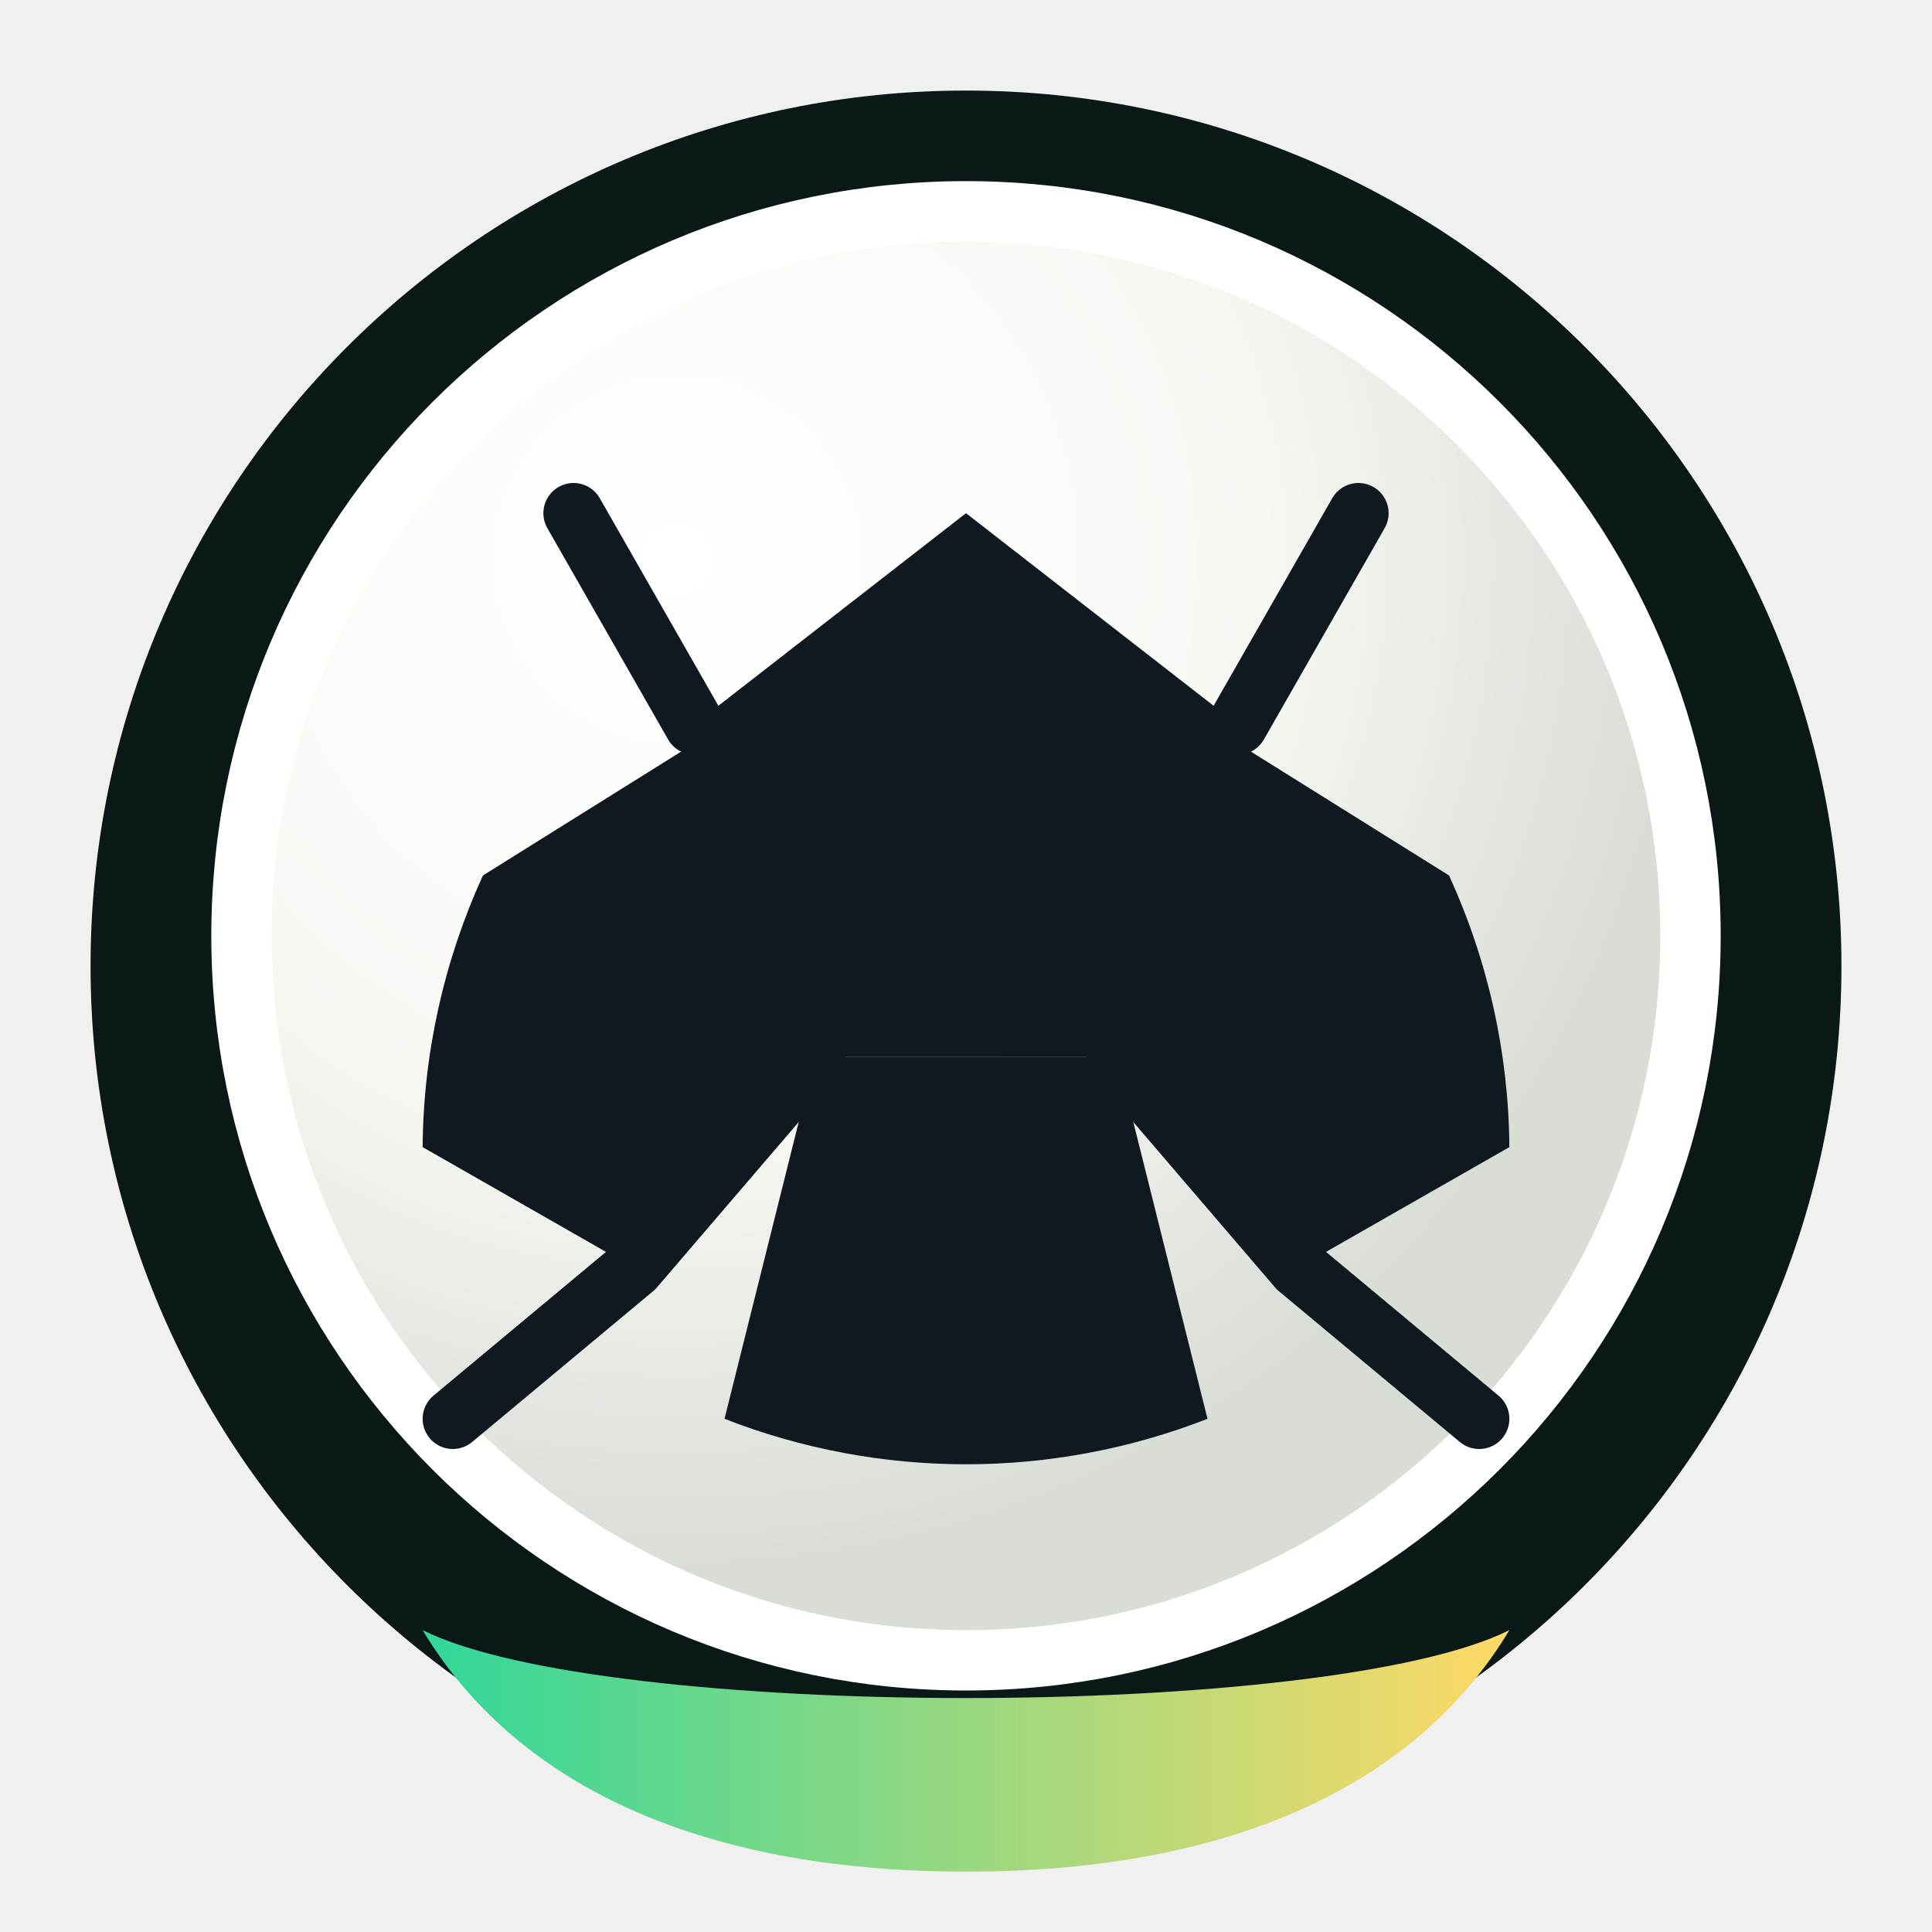
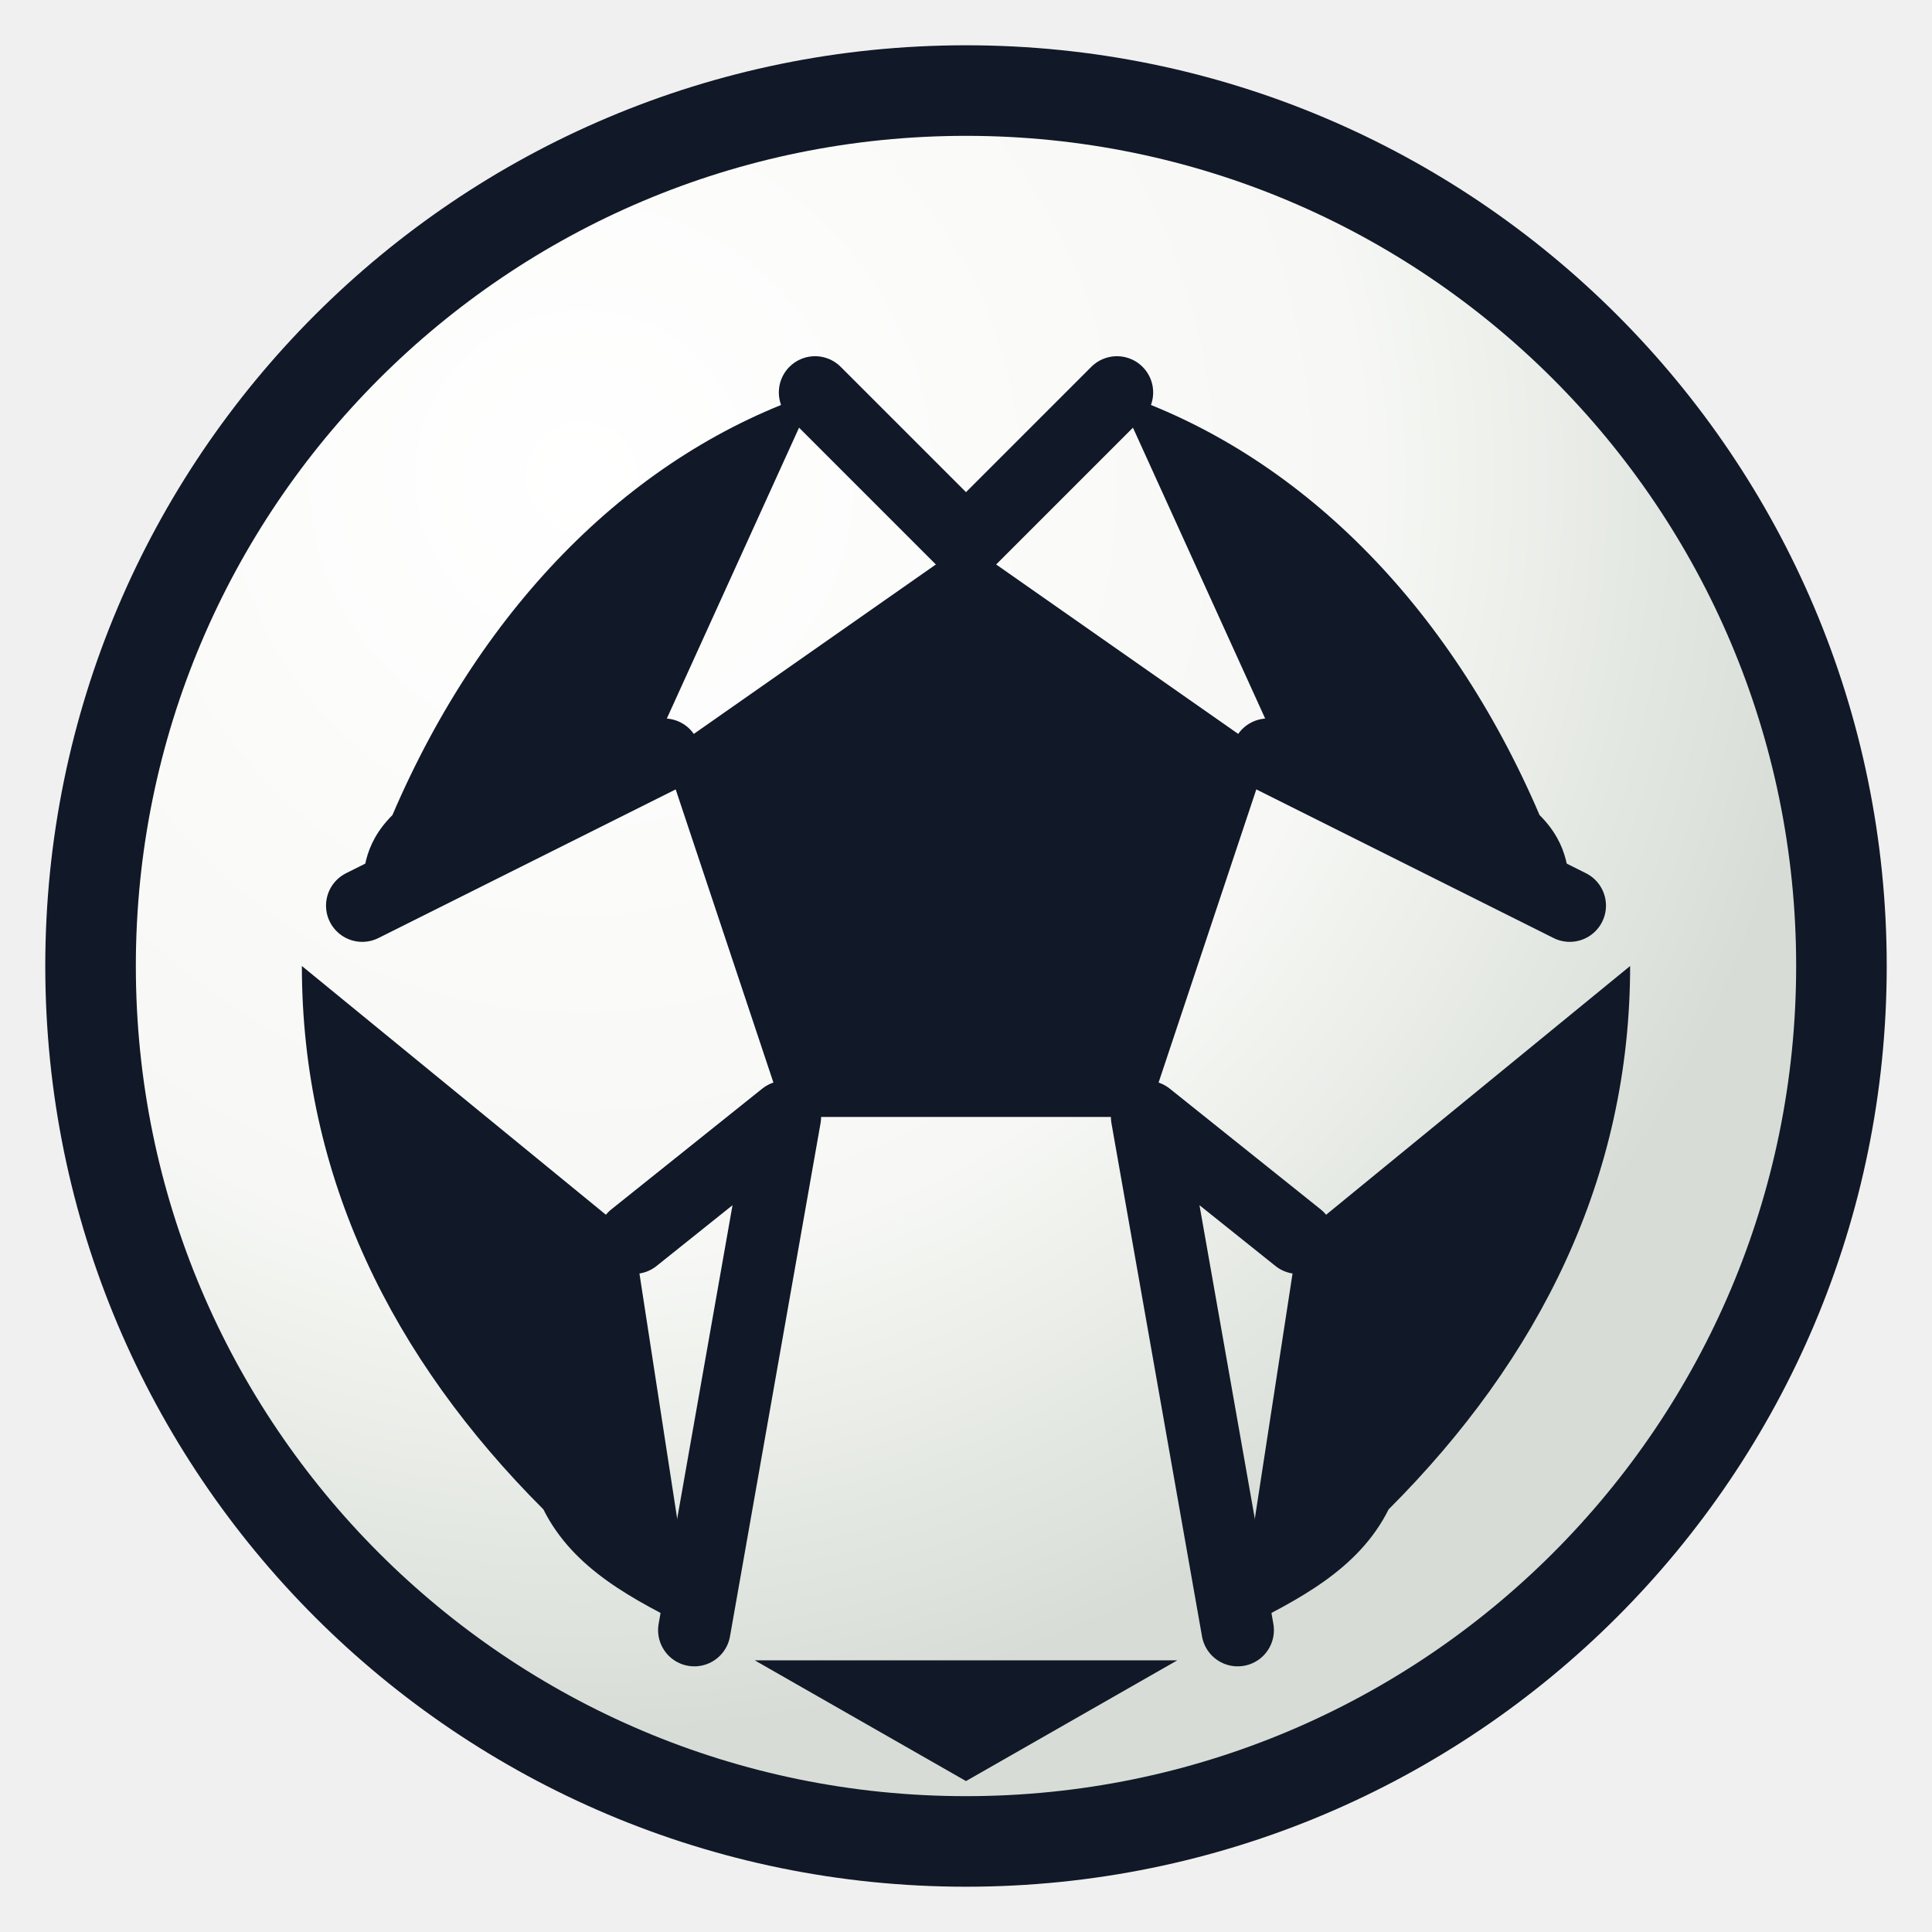
<svg xmlns="http://www.w3.org/2000/svg" viewBox="0 0 64 64">
  <defs>
-     <radialGradient id="ballShade" cx="30%" cy="24%" r="70%">
-       <stop offset="0" stop-color="#fff" />
-       <stop offset="0.58" stop-color="#f7f7f2" />
-       <stop offset="1" stop-color="#d8ddd6" />
+     <radialGradient id="shade" cx="28%" cy="22%" r="72%">
+       <stop offset="0" stop-color="#ffffff" />
+       <stop offset="0.62" stop-color="#f7f8f5" />
+       <stop offset="1" stop-color="#d7ddd6" />
    </radialGradient>
-     <linearGradient id="grass" x1="14" x2="50" y1="54" y2="54" gradientUnits="userSpaceOnUse">
-       <stop offset="0" stop-color="#31d79a" />
-       <stop offset="1" stop-color="#ffd966" />
-     </linearGradient>
  </defs>
-   <circle cx="32" cy="32" r="29" fill="#0a1918" />
-   <circle cx="32" cy="31" r="24" fill="url(#ballShade)" stroke="#fff" stroke-width="2" />
-   <path fill="#101820" d="m32 17 9 7-4 11H27l-4-11 9-7Z" />
-   <path fill="#101820" d="m16 29 8-5 4 11-7 7-7-4a22 22 0 0 1 2-9Z" />
-   <path fill="#101820" d="m48 29-8-5-4 11 7 7 7-4a22 22 0 0 0-2-9Z" />
-   <path fill="#101820" d="m24 47 3-12h10l3 12a22 22 0 0 1-16 0Z" />
-   <path fill="none" stroke="#101820" stroke-linecap="round" stroke-linejoin="round" stroke-width="2" d="m23 24-4-7m22 7 4-7M21 42l-6 5m28-5 6 5M27 35l-6 7m16-7 6 7" />
-   <path fill="url(#grass)" d="M14 54c6 3 30 3 36 0-3 5-9 8-18 8s-15-3-18-8Z" />
+   <circle cx="32" cy="32" r="29" fill="url(#shade)" stroke="#111827" stroke-width="3" />
+   <path fill="#111827" d="m32 18 10 7-4 12H26l-4-12 10-7Z" />
+   <path fill="#111827" d="M13 27c3-7 8-12 14-14l-5 11-10 6c0-1 0-2 1-3Z" />
+   <path fill="#111827" d="M51 27c-3-7-8-12-14-14l5 11 10 6c0-1 0-2-1-3Z" />
+   <path fill="#111827" d="M18 50c-5-5-8-11-8-18l11 9 2 13c-2-1-4-2-5-4Z" />
+   <path fill="#111827" d="M46 50c5-5 8-11 8-18l-11 9-2 13c2-1 4-2 5-4Z" />
+   <path fill="#111827" d="M25 55h14l-7 4-7-4Z" />
+   <path fill="none" stroke="#111827" stroke-linecap="round" stroke-linejoin="round" stroke-width="2.4" d="m22 25-10 5m30-5 10 5M26 37l-5 4m17-4 5 4m-17-4-3 17m15-17 3 17M27 13l5 5 5-5" />
</svg>
